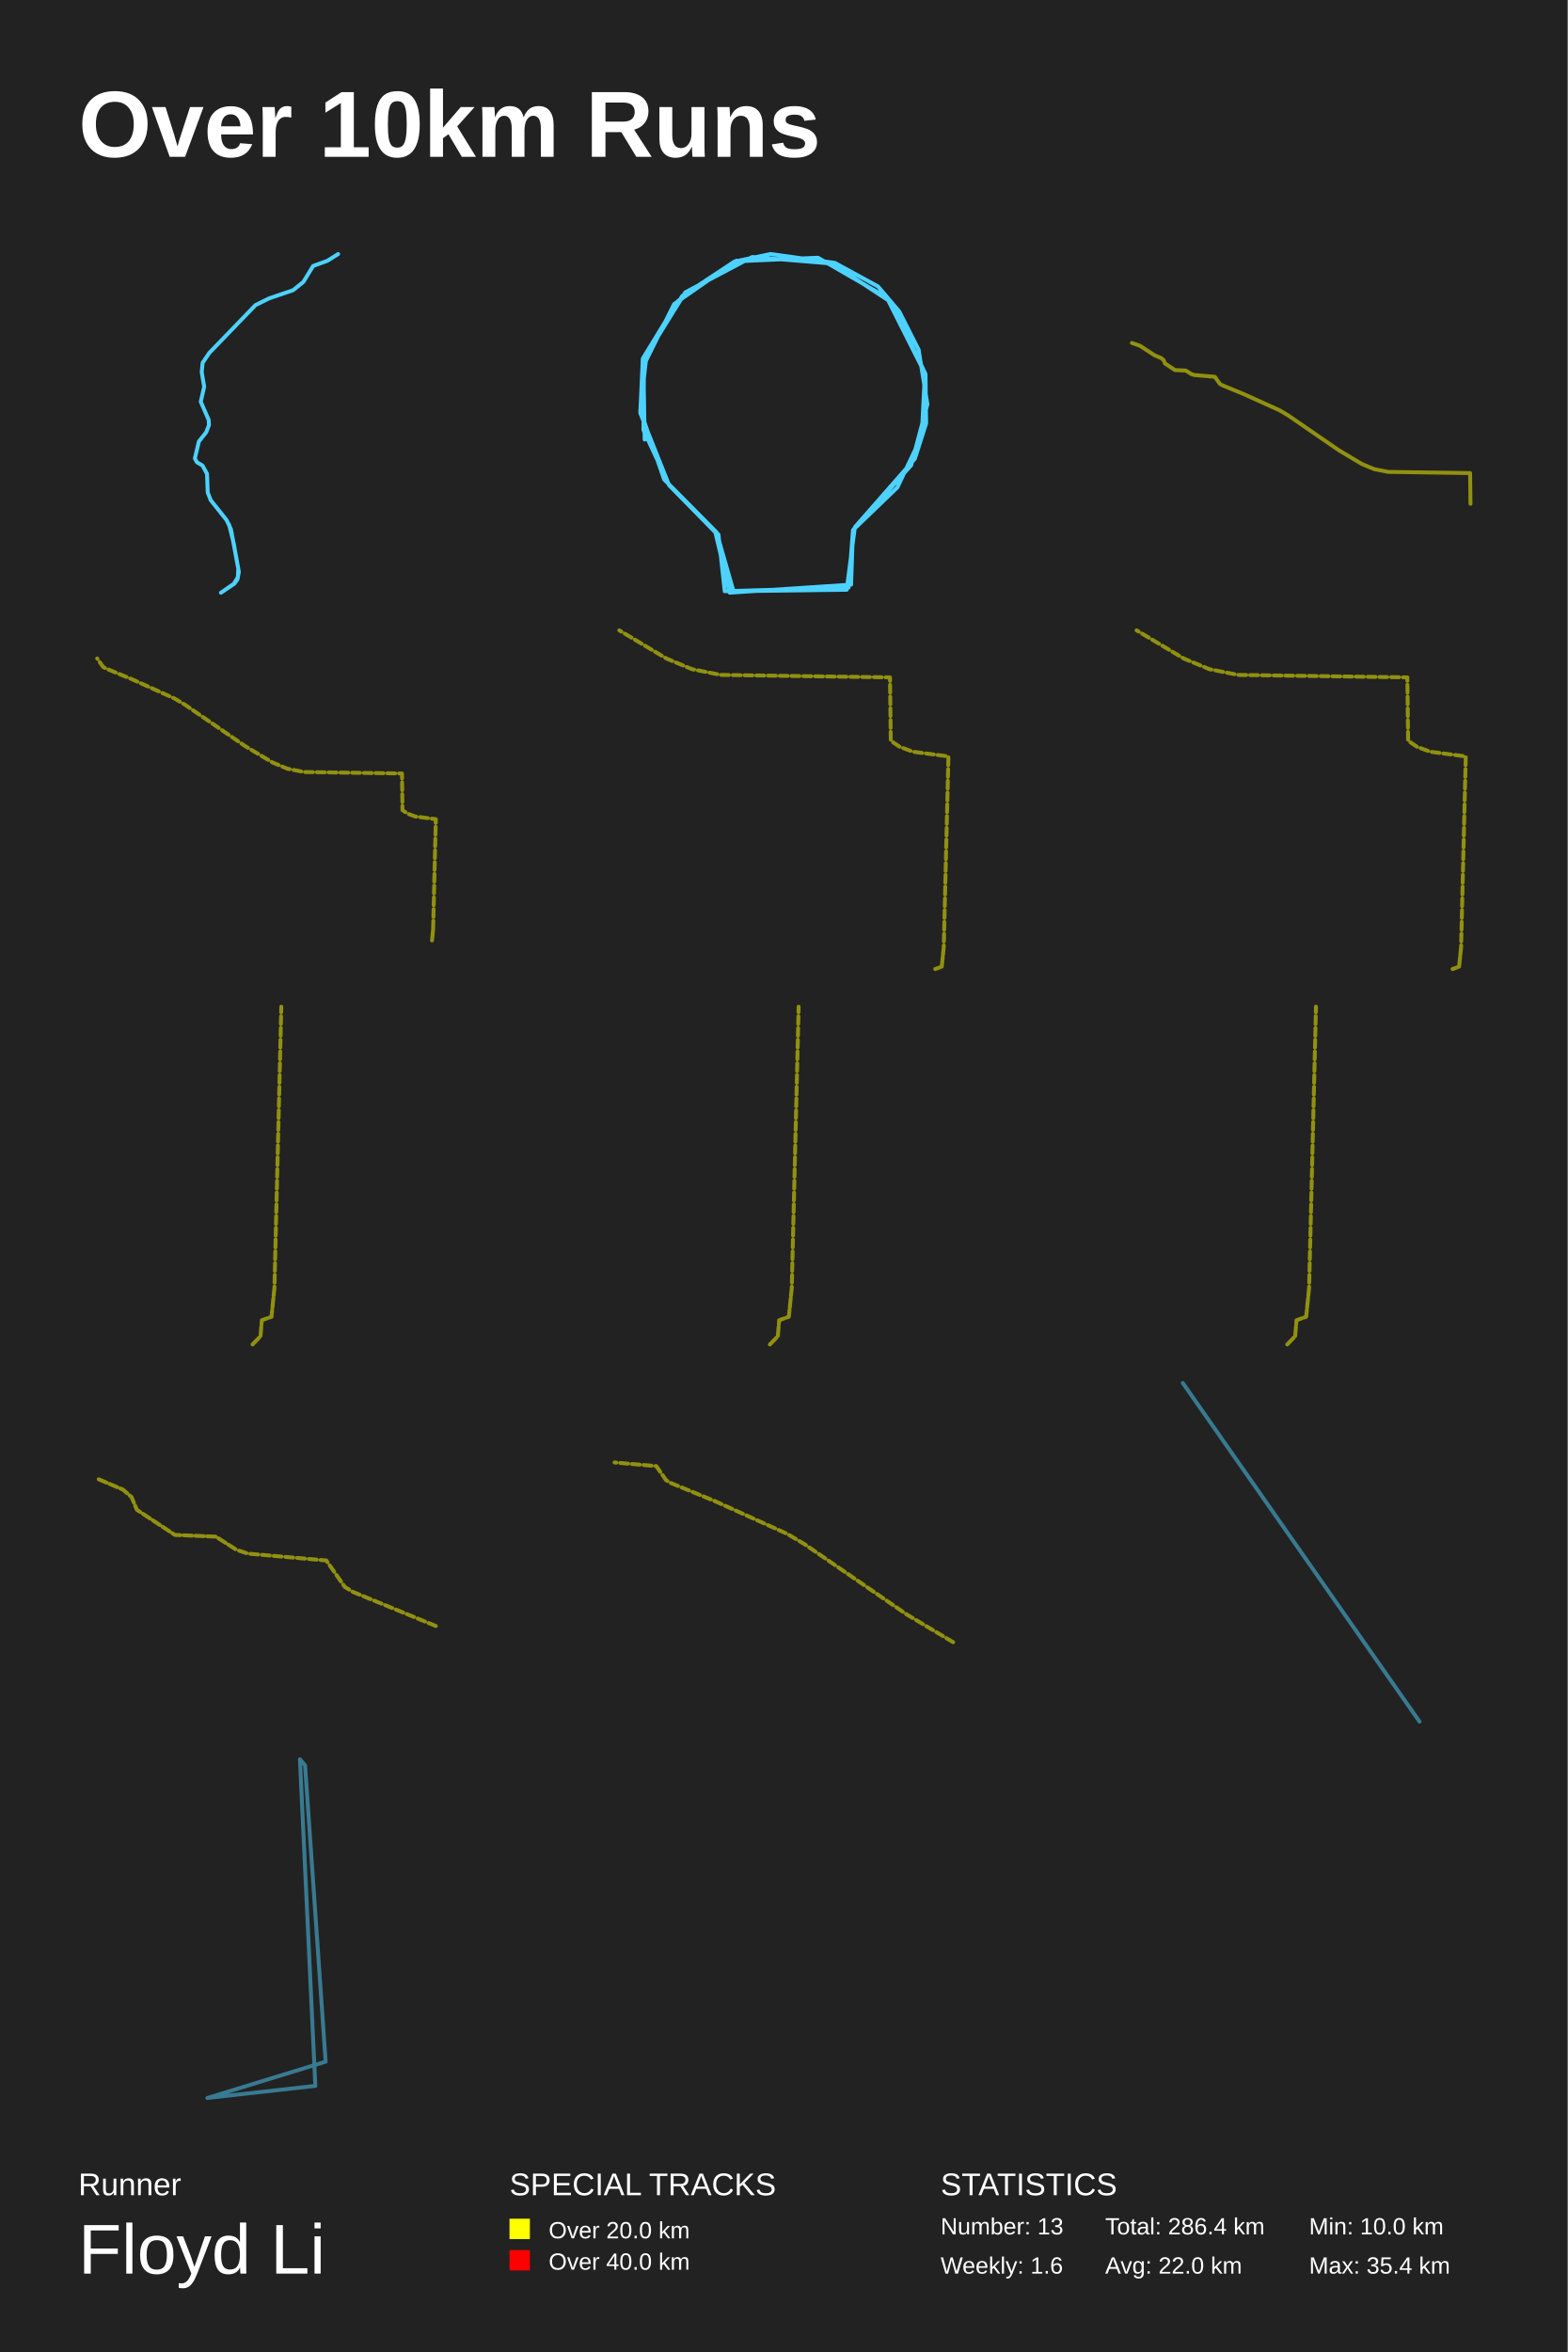
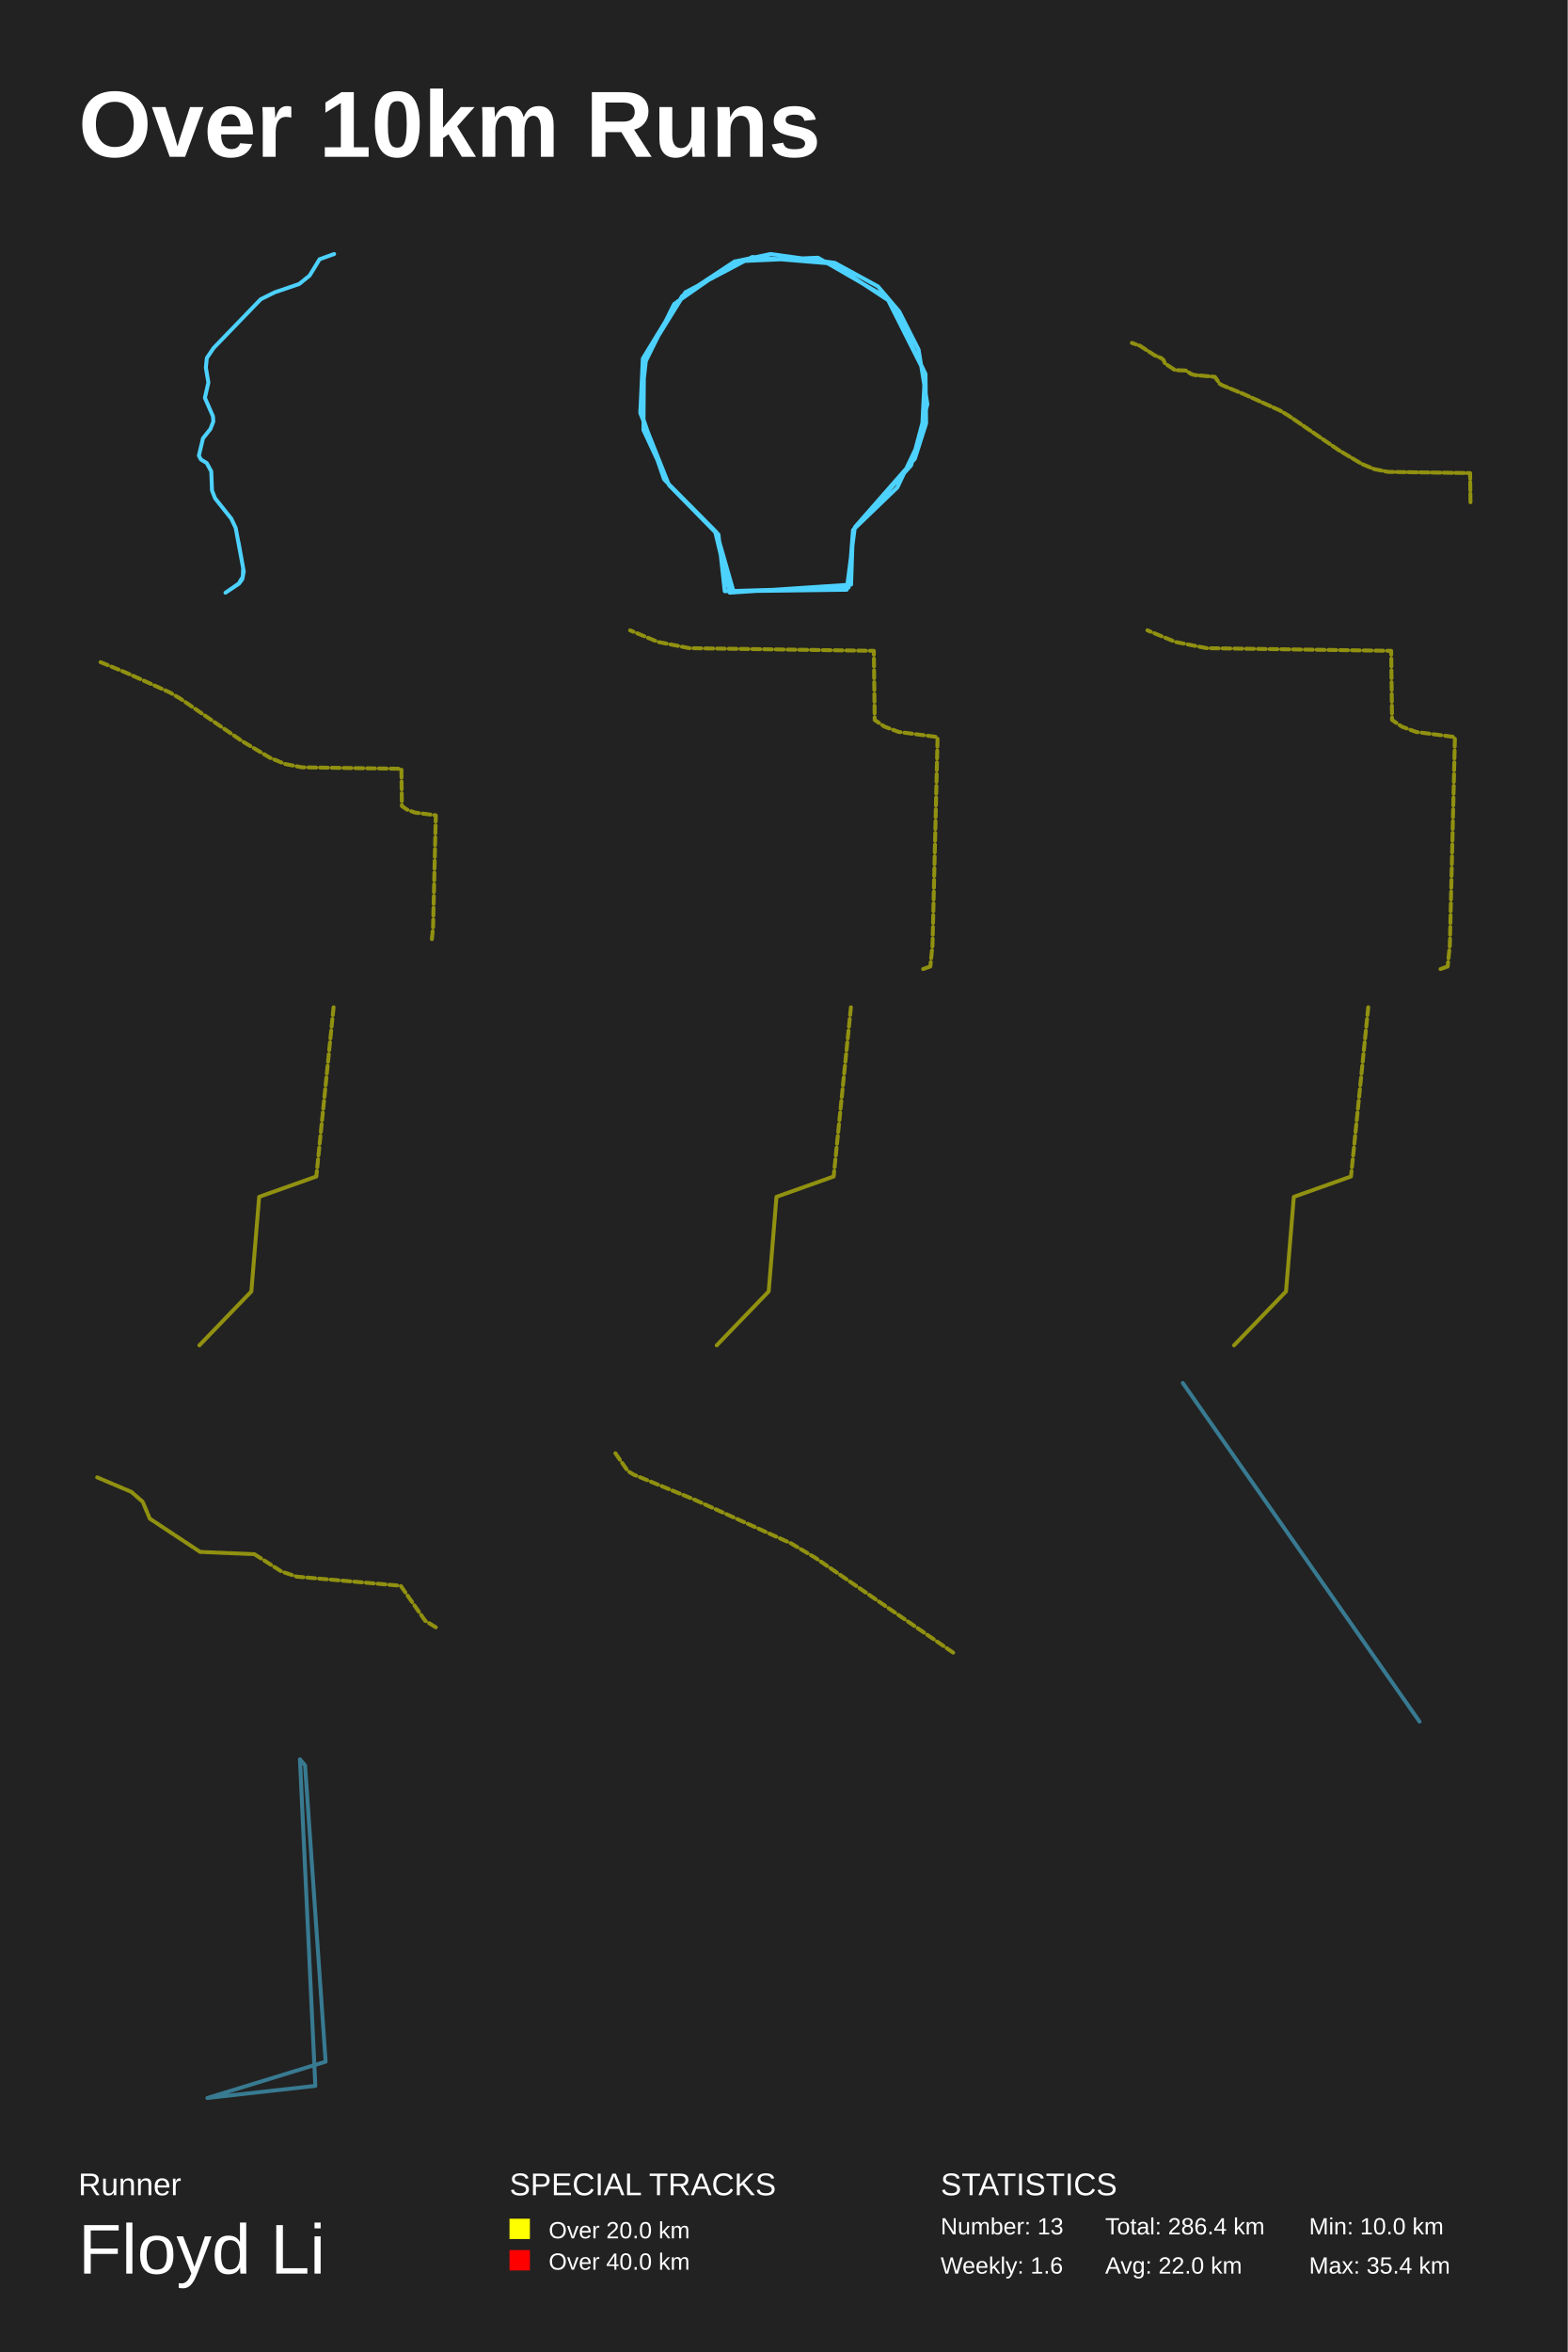
<svg xmlns="http://www.w3.org/2000/svg" baseProfile="full" height="300mm" version="1.1" viewBox="0,0,200,300" width="200mm">
  <defs />
  <rect fill="#222222" height="300" width="200" x="0" y="0" />
  <text fill="#FFFFFF" style="font-size:12px; font-family:Arial; font-weight:bold;" x="10" y="20">Over 10km Runs</text>
  <text fill="#FFFFFF" style="font-size:4px; font-family:Arial" x="10" y="280">Runner</text>
  <text fill="#FFFFFF" style="font-size:9px; font-family:Arial" x="10" y="290">Floyd Li</text>
  <text fill="#FFFFFF" style="font-size:4px; font-family:Arial" x="65" y="280">SPECIAL TRACKS</text>
  <rect fill="yellow" height="2.6" width="2.6" x="65" y="283" />
  <text fill="#FFFFFF" style="font-size:3px; font-family:Arial" x="70" y="285.5">Over 20.0 km</text>
  <rect fill="red" height="2.6" width="2.6" x="65" y="287" />
  <text fill="#FFFFFF" style="font-size:3px; font-family:Arial" x="70" y="289.5">Over 40.0 km</text>
  <text fill="#FFFFFF" style="font-size:4px; font-family:Arial" x="120" y="280">STATISTICS</text>
  <text fill="#FFFFFF" style="font-size:3px; font-family:Arial" x="120" y="285">Number: 13</text>
  <text fill="#FFFFFF" style="font-size:3px; font-family:Arial" x="120" y="290">Weekly: 1.6</text>
  <text fill="#FFFFFF" style="font-size:3px; font-family:Arial" x="141" y="285">Total: 286.4 km</text>
  <text fill="#FFFFFF" style="font-size:3px; font-family:Arial" x="141" y="290">Avg: 22.0 km</text>
  <text fill="#FFFFFF" style="font-size:3px; font-family:Arial" x="167" y="285">Min: 10.0 km</text>
  <text fill="#FFFFFF" style="font-size:3px; font-family:Arial" x="167" y="290">Max: 35.4 km</text>
-   <polyline fill="none" opacity="1" points="29.224,66.906 29.81,69.274 30.397,72.523 30.352,73.612 29.84,74.459 28.186,75.6 29.886,74.459 30.292,73.906 30.472,72.955 29.464,67.511 28.908,66.335 26.892,63.811 26.501,62.826 26.411,60.441 25.839,59.386 25.117,58.954 24.861,58.47 25.373,56.309 26.305,55.134 26.666,54.2 26.621,53.543 25.613,51.244 26.049,49.325 25.734,47.475 25.854,46.265 26.711,45.003 32.593,38.918 34.338,38.053 37.392,37.016 38.701,35.962 39.95,33.921 41.77,33.264 43.139,32.4" stroke="#4DD2FF" stroke-dasharray="none" stroke-linecap="round" stroke-linejoin="round" stroke-width="0.5" />
-   <polyline fill="none" opacity="1" points="82.245,56.066 82.086,46.675 85.996,38.786 93.816,33.339 98.284,32.4 106.503,33.527 112.009,36.532 114.722,39.725 117.196,44.609 118.313,51.559 116.238,59.353 108.817,67.618 108.259,74.943 92.459,75.412 91.661,68.181 84.719,61.138 81.687,52.31 82.485,45.266 87.432,37.284 95.97,32.776 106.184,33.621 113.765,38.598 118.074,47.708 118.154,54 116.717,58.508 109.057,67.242 108.019,75.224 93.576,75.412 91.422,67.899 85.278,61.701 82.086,54.845 82.166,45.736 87.033,37.753 93.736,33.339 104.349,32.87 113.126,37.941 117.994,47.614 117.595,55.597 114.483,62.171 108.817,67.618 108.578,74.567 93.098,75.6 91.262,67.899 85.357,61.889 81.687,52.685 82.006,45.736 86.475,38.411 93.975,33.245" stroke="#4DD2FF" stroke-dasharray="none" stroke-linecap="round" stroke-linejoin="round" stroke-width="0.5" />
-   <polyline fill="none" opacity="0.5" points="173.741,59.18 170.816,57.435 164.354,52.991 163.248,52.334 158.671,50.264 155.882,49.117 155.612,48.951 154.991,48.063 152.356,47.832 151.969,47.703 151.281,47.262 149.904,47.205 148.627,46.361 148.448,45.935 148.16,45.682 147.294,45.314 145.432,44.102 144.4,43.741 145.432,44.102 147.294,45.314 148.16,45.682 148.448,45.935 148.627,46.361 149.904,47.205 151.281,47.262 151.969,47.703 152.356,47.832 154.991,48.063 155.612,48.951 155.882,49.117 158.671,50.264 163.248,52.334 164.354,52.991 170.816,57.435 173.741,59.18 175.319,59.837 177.101,60.19 187.551,60.342 187.6,64.259 187.551,60.342 177.101,60.19 175.319,59.837 173.741,59.18 170.816,57.435 164.354,52.991 163.248,52.334 158.671,50.264 155.882,49.117 155.612,48.951 154.991,48.063 152.356,47.832" stroke="yellow" stroke-dasharray="1,0.5" stroke-linecap="round" stroke-linejoin="round" stroke-width="0.5" />
-   <polyline fill="none" opacity="0.5" points="55.255,118.571 55.108,120.009 55.255,118.571 55.6,104.487 52.973,104.143 52.005,103.781 51.345,103.333 51.286,98.655 38.806,98.474 36.678,98.052 34.792,97.268 31.3,95.183 23.582,89.876 22.261,89.092 16.795,86.619 13.464,85.249 13.141,85.051 12.4,83.991" stroke="yellow" stroke-dasharray="1,0.5" stroke-linecap="round" stroke-linejoin="round" stroke-width="0.5" />
-   <polyline fill="none" opacity="0.5" points="120.401,120.817 120.147,123.302 119.311,123.6 120.147,123.302 120.401,120.817 120.997,96.479 116.458,95.883 114.784,95.258 113.643,94.484 113.542,86.4 91.974,86.087 88.297,85.358 85.038,84.003 79.003,80.4" stroke="yellow" stroke-dasharray="1,0.5" stroke-linecap="round" stroke-linejoin="round" stroke-width="0.5" />
-   <polyline fill="none" opacity="0.5" points="186.401,120.817 186.147,123.302 185.311,123.6 186.147,123.302 186.401,120.817 186.997,96.479 182.458,95.883 180.784,95.258 179.643,94.484 179.542,86.4 157.974,86.087 154.297,85.358 151.038,84.003 145.003,80.4" stroke="yellow" stroke-dasharray="1,0.5" stroke-linecap="round" stroke-linejoin="round" stroke-width="0.5" />
-   <polyline fill="none" opacity="0.5" points="35.01,164.291 34.636,167.956 33.402,168.395 33.233,170.437 32.111,171.6 33.233,170.437 33.402,168.395 34.636,167.956 35.01,164.291 35.889,128.4" stroke="yellow" stroke-dasharray="1,0.5" stroke-linecap="round" stroke-linejoin="round" stroke-width="0.5" />
-   <polyline fill="none" opacity="0.5" points="101.01,164.291 100.636,167.956 99.402,168.395 99.233,170.437 98.111,171.6 99.233,170.437 99.402,168.395 100.636,167.956 101.01,164.291 101.889,128.4" stroke="yellow" stroke-dasharray="1,0.5" stroke-linecap="round" stroke-linejoin="round" stroke-width="0.5" />
-   <polyline fill="none" opacity="0.5" points="167.01,164.291 166.636,167.956 165.402,168.395 165.233,170.437 164.111,171.6 165.233,170.437 165.402,168.395 166.636,167.956 167.01,164.291 167.889,128.4" stroke="yellow" stroke-dasharray="1,0.5" stroke-linecap="round" stroke-linejoin="round" stroke-width="0.5" />
-   <polyline fill="none" opacity="0.5" points="55.6,207.396 45.01,203.041 43.984,202.411 41.628,199.041 31.621,198.165 30.151,197.671 27.539,196 22.314,195.781 17.462,192.576 16.785,190.96 15.689,190.001 12.4,188.604 15.689,190.001 16.785,190.96 17.462,192.576 22.314,195.781 27.539,196 30.151,197.671" stroke="yellow" stroke-dasharray="1,0.5" stroke-linecap="round" stroke-linejoin="round" stroke-width="0.5" />
-   <polyline fill="none" opacity="0.5" points="121.6,209.462 115.693,205.936 102.637,196.958 100.403,195.632 91.158,191.45 85.523,189.132 84.977,188.797 83.724,187.004 78.4,186.538" stroke="yellow" stroke-dasharray="1,0.5" stroke-linecap="round" stroke-linejoin="round" stroke-width="0.5" />
-   <polyline fill="none" opacity="0.5" points="181.103,219.6 150.897,176.4 181.103,219.6 150.897,176.4 181.103,219.6 150.897,176.4 181.103,219.6 150.897,176.4 181.103,219.6 150.897,176.4 181.103,219.6 150.897,176.4 181.103,219.6 150.897,176.4 181.103,219.6 150.897,176.4 181.103,219.6 150.897,176.4 181.103,219.6 150.897,176.4 181.103,219.6 150.897,176.4 181.103,219.6 150.897,176.4 181.103,219.6 150.897,176.4 181.103,219.6 150.897,176.4 181.103,219.6 150.897,176.4 181.103,219.6" stroke="#4DD2FF" stroke-dasharray="1,0.5" stroke-linecap="round" stroke-linejoin="round" stroke-width="0.5" />
-   <polyline fill="none" opacity="0.5" points="26.458,267.6 41.542,262.971 38.918,225.171 38.263,224.4 40.23,266.057 26.458,267.6 41.542,262.971 38.918,225.171 38.263,224.4 40.23,266.057 26.458,267.6 41.542,262.971 38.918,225.171 38.263,224.4 40.23,266.057 26.458,267.6 41.542,262.971 38.918,225.171 38.263,224.4 40.23,266.057 26.458,267.6 41.542,262.971 38.918,225.171 38.263,224.4 40.23,266.057 26.458,267.6 41.542,262.971 38.918,225.171 38.263,224.4 40.23,266.057 26.458,267.6 41.542,262.971 38.918,225.171 38.263,224.4 40.23,266.057 26.458,267.6 41.542,262.971 38.918,225.171 38.263,224.4 40.23,266.057 26.458,267.6 41.542,262.971 38.918,225.171 38.263,224.4 40.23,266.057 26.458,267.6 41.542,262.971 38.918,225.171 38.263,224.4 40.23,266.057 26.458,267.6 41.542,262.971 38.918,225.171 38.263,224.4 40.23,266.057 26.458,267.6 41.542,262.971 38.918,225.171 38.263,224.4 40.23,266.057" stroke="#4DD2FF" stroke-dasharray="1,0.5" stroke-linecap="round" stroke-linejoin="round" stroke-width="0.5" />
+   <polyline fill="none" opacity="1" points="30.423,69.144 31.022,72.46 30.976,73.572 30.454,74.436 28.765,75.6 30.5,74.436 30.914,73.871 31.099,72.901 30.07,67.345 29.502,66.146 27.445,63.571 27.046,62.565 26.954,60.131 26.371,59.055 25.634,58.614 25.373,58.12 25.895,55.915 26.847,54.716 27.215,53.763 27.169,53.093 26.14,50.747 26.586,48.789 26.263,46.901 26.386,45.666 27.261,44.379 33.263,38.169 35.044,37.287 38.16,36.228 39.496,35.152 40.77,33.07 42.627,32.4" stroke="#4DD2FF" stroke-dasharray="none" stroke-linecap="round" stroke-linejoin="round" stroke-width="0.5" />
+   <polyline fill="none" opacity="1" points="82.086,46.675 85.996,38.786 93.816,33.339 98.284,32.4 106.503,33.527 112.009,36.532 114.722,39.725 117.196,44.609 118.313,51.559 116.238,59.353 108.817,67.618 108.259,74.943 92.459,75.412 91.661,68.181 84.719,61.138 81.687,52.31 82.485,45.266 87.432,37.284 95.97,32.776 106.184,33.621 113.765,38.598 118.074,47.708 118.154,54 116.717,58.508 109.057,67.242 108.019,75.224 93.576,75.412 91.422,67.899 85.278,61.701 82.086,54.845 82.166,45.736 87.033,37.753 93.736,33.339 104.349,32.87 113.126,37.941 117.994,47.614 117.595,55.597 114.483,62.171 108.817,67.618 108.578,74.567 93.098,75.6 91.262,67.899 85.357,61.889 81.687,52.685 82.006,45.736 86.475,38.411" stroke="#4DD2FF" stroke-dasharray="none" stroke-linecap="round" stroke-linejoin="round" stroke-width="0.5" />
+   <polyline fill="none" opacity="0.5" points="170.816,57.435 164.354,52.991 163.248,52.334 158.671,50.264 155.882,49.117 155.612,48.951 154.991,48.063 152.356,47.832 151.969,47.703 151.281,47.262 149.904,47.205 148.627,46.361 148.448,45.935 148.16,45.682 147.294,45.314 145.432,44.102 144.4,43.741 145.432,44.102 147.294,45.314 148.16,45.682 148.448,45.935 148.627,46.361 149.904,47.205 151.281,47.262 151.969,47.703 152.356,47.832 154.991,48.063 155.612,48.951 155.882,49.117 158.671,50.264 163.248,52.334 164.354,52.991 170.816,57.435 173.741,59.18 175.319,59.837 177.101,60.19 187.551,60.342 187.6,64.259 187.551,60.342 177.101,60.19 175.319,59.837 173.741,59.18 170.816,57.435 164.354,52.991 163.248,52.334 158.671,50.264 155.882,49.117 155.612,48.951 154.991,48.063" stroke="yellow" stroke-dasharray="1,0.5" stroke-linecap="round" stroke-linejoin="round" stroke-width="0.5" />
+   <polyline fill="none" opacity="0.5" points="55.1,119.784 55.249,118.321 55.6,103.992 52.928,103.641 51.942,103.273 51.27,102.817 51.211,98.058 38.513,97.874 36.348,97.444 34.429,96.646 30.876,94.525 23.023,89.125 21.679,88.328 16.118,85.812 12.728,84.418 12.4,84.216" stroke="yellow" stroke-dasharray="1,0.5" stroke-linecap="round" stroke-linejoin="round" stroke-width="0.5" />
+   <polyline fill="none" opacity="0.5" points="118.688,123.275 117.775,123.6 118.688,123.275 118.965,120.563 119.615,94.011 114.663,93.361 112.837,92.679 111.592,91.835 111.481,83.015 87.951,82.674 83.94,81.878 80.385,80.4" stroke="yellow" stroke-dasharray="1,0.5" stroke-linecap="round" stroke-linejoin="round" stroke-width="0.5" />
+   <polyline fill="none" opacity="0.5" points="184.688,123.275 183.775,123.6 184.688,123.275 184.965,120.563 185.615,94.011 180.663,93.361 178.837,92.679 177.592,91.835 177.481,83.015 153.951,82.674 149.94,81.878 146.385,80.4" stroke="yellow" stroke-dasharray="1,0.5" stroke-linecap="round" stroke-linejoin="round" stroke-width="0.5" />
+   <polyline fill="none" opacity="0.5" points="40.355,150.065 33.061,152.66 32.066,164.724 25.435,171.6 32.066,164.724 33.061,152.66 40.355,150.065 42.565,128.4" stroke="yellow" stroke-dasharray="1,0.5" stroke-linecap="round" stroke-linejoin="round" stroke-width="0.5" />
+   <polyline fill="none" opacity="0.5" points="106.355,150.065 99.061,152.66 98.066,164.724 91.435,171.6 98.066,164.724 99.061,152.66 106.355,150.065 108.565,128.4" stroke="yellow" stroke-dasharray="1,0.5" stroke-linecap="round" stroke-linejoin="round" stroke-width="0.5" />
+   <polyline fill="none" opacity="0.5" points="172.355,150.065 165.061,152.66 164.066,164.724 157.435,171.6 164.066,164.724 165.061,152.66 172.355,150.065 174.565,128.4" stroke="yellow" stroke-dasharray="1,0.5" stroke-linecap="round" stroke-linejoin="round" stroke-width="0.5" />
+   <polyline fill="none" opacity="0.5" points="55.6,207.563 54.24,206.728 51.119,202.264 37.863,201.103 35.916,200.45 32.455,198.236 25.533,197.946 19.106,193.7 18.209,191.558 16.757,190.288 12.4,188.437 16.757,190.288 18.209,191.558 19.106,193.7 25.533,197.946 32.455,198.236" stroke="yellow" stroke-dasharray="1,0.5" stroke-linecap="round" stroke-linejoin="round" stroke-width="0.5" />
+   <polyline fill="none" opacity="0.5" points="121.6,210.791 103.958,198.66 100.939,196.868 88.445,191.216 80.832,188.084 80.094,187.631 78.4,185.209" stroke="yellow" stroke-dasharray="1,0.5" stroke-linecap="round" stroke-linejoin="round" stroke-width="0.5" />
+   <polyline fill="none" opacity="0.5" points="150.897,176.4 181.103,219.6 150.897,176.4 181.103,219.6 150.897,176.4 181.103,219.6 150.897,176.4 181.103,219.6 150.897,176.4 181.103,219.6 150.897,176.4 181.103,219.6 150.897,176.4 181.103,219.6 150.897,176.4 181.103,219.6 150.897,176.4 181.103,219.6 150.897,176.4 181.103,219.6 150.897,176.4 181.103,219.6 150.897,176.4 181.103,219.6 150.897,176.4 181.103,219.6 150.897,176.4 181.103,219.6 150.897,176.4" stroke="#4DD2FF" stroke-dasharray="1,0.5" stroke-linecap="round" stroke-linejoin="round" stroke-width="0.5" />
+   <polyline fill="none" opacity="0.5" points="41.542,262.971 38.918,225.171 38.263,224.4 40.23,266.057 26.458,267.6 41.542,262.971 38.918,225.171 38.263,224.4 40.23,266.057 26.458,267.6 41.542,262.971 38.918,225.171 38.263,224.4 40.23,266.057 26.458,267.6 41.542,262.971 38.918,225.171 38.263,224.4 40.23,266.057 26.458,267.6 41.542,262.971 38.918,225.171 38.263,224.4 40.23,266.057 26.458,267.6 41.542,262.971 38.918,225.171 38.263,224.4 40.23,266.057 26.458,267.6 41.542,262.971 38.918,225.171 38.263,224.4 40.23,266.057 26.458,267.6 41.542,262.971 38.918,225.171 38.263,224.4 40.23,266.057 26.458,267.6 41.542,262.971 38.918,225.171 38.263,224.4 40.23,266.057 26.458,267.6 41.542,262.971 38.918,225.171 38.263,224.4 40.23,266.057 26.458,267.6 41.542,262.971 38.918,225.171 38.263,224.4 40.23,266.057 26.458,267.6 41.542,262.971 38.918,225.171 38.263,224.4" stroke="#4DD2FF" stroke-dasharray="1,0.5" stroke-linecap="round" stroke-linejoin="round" stroke-width="0.5" />
</svg>
